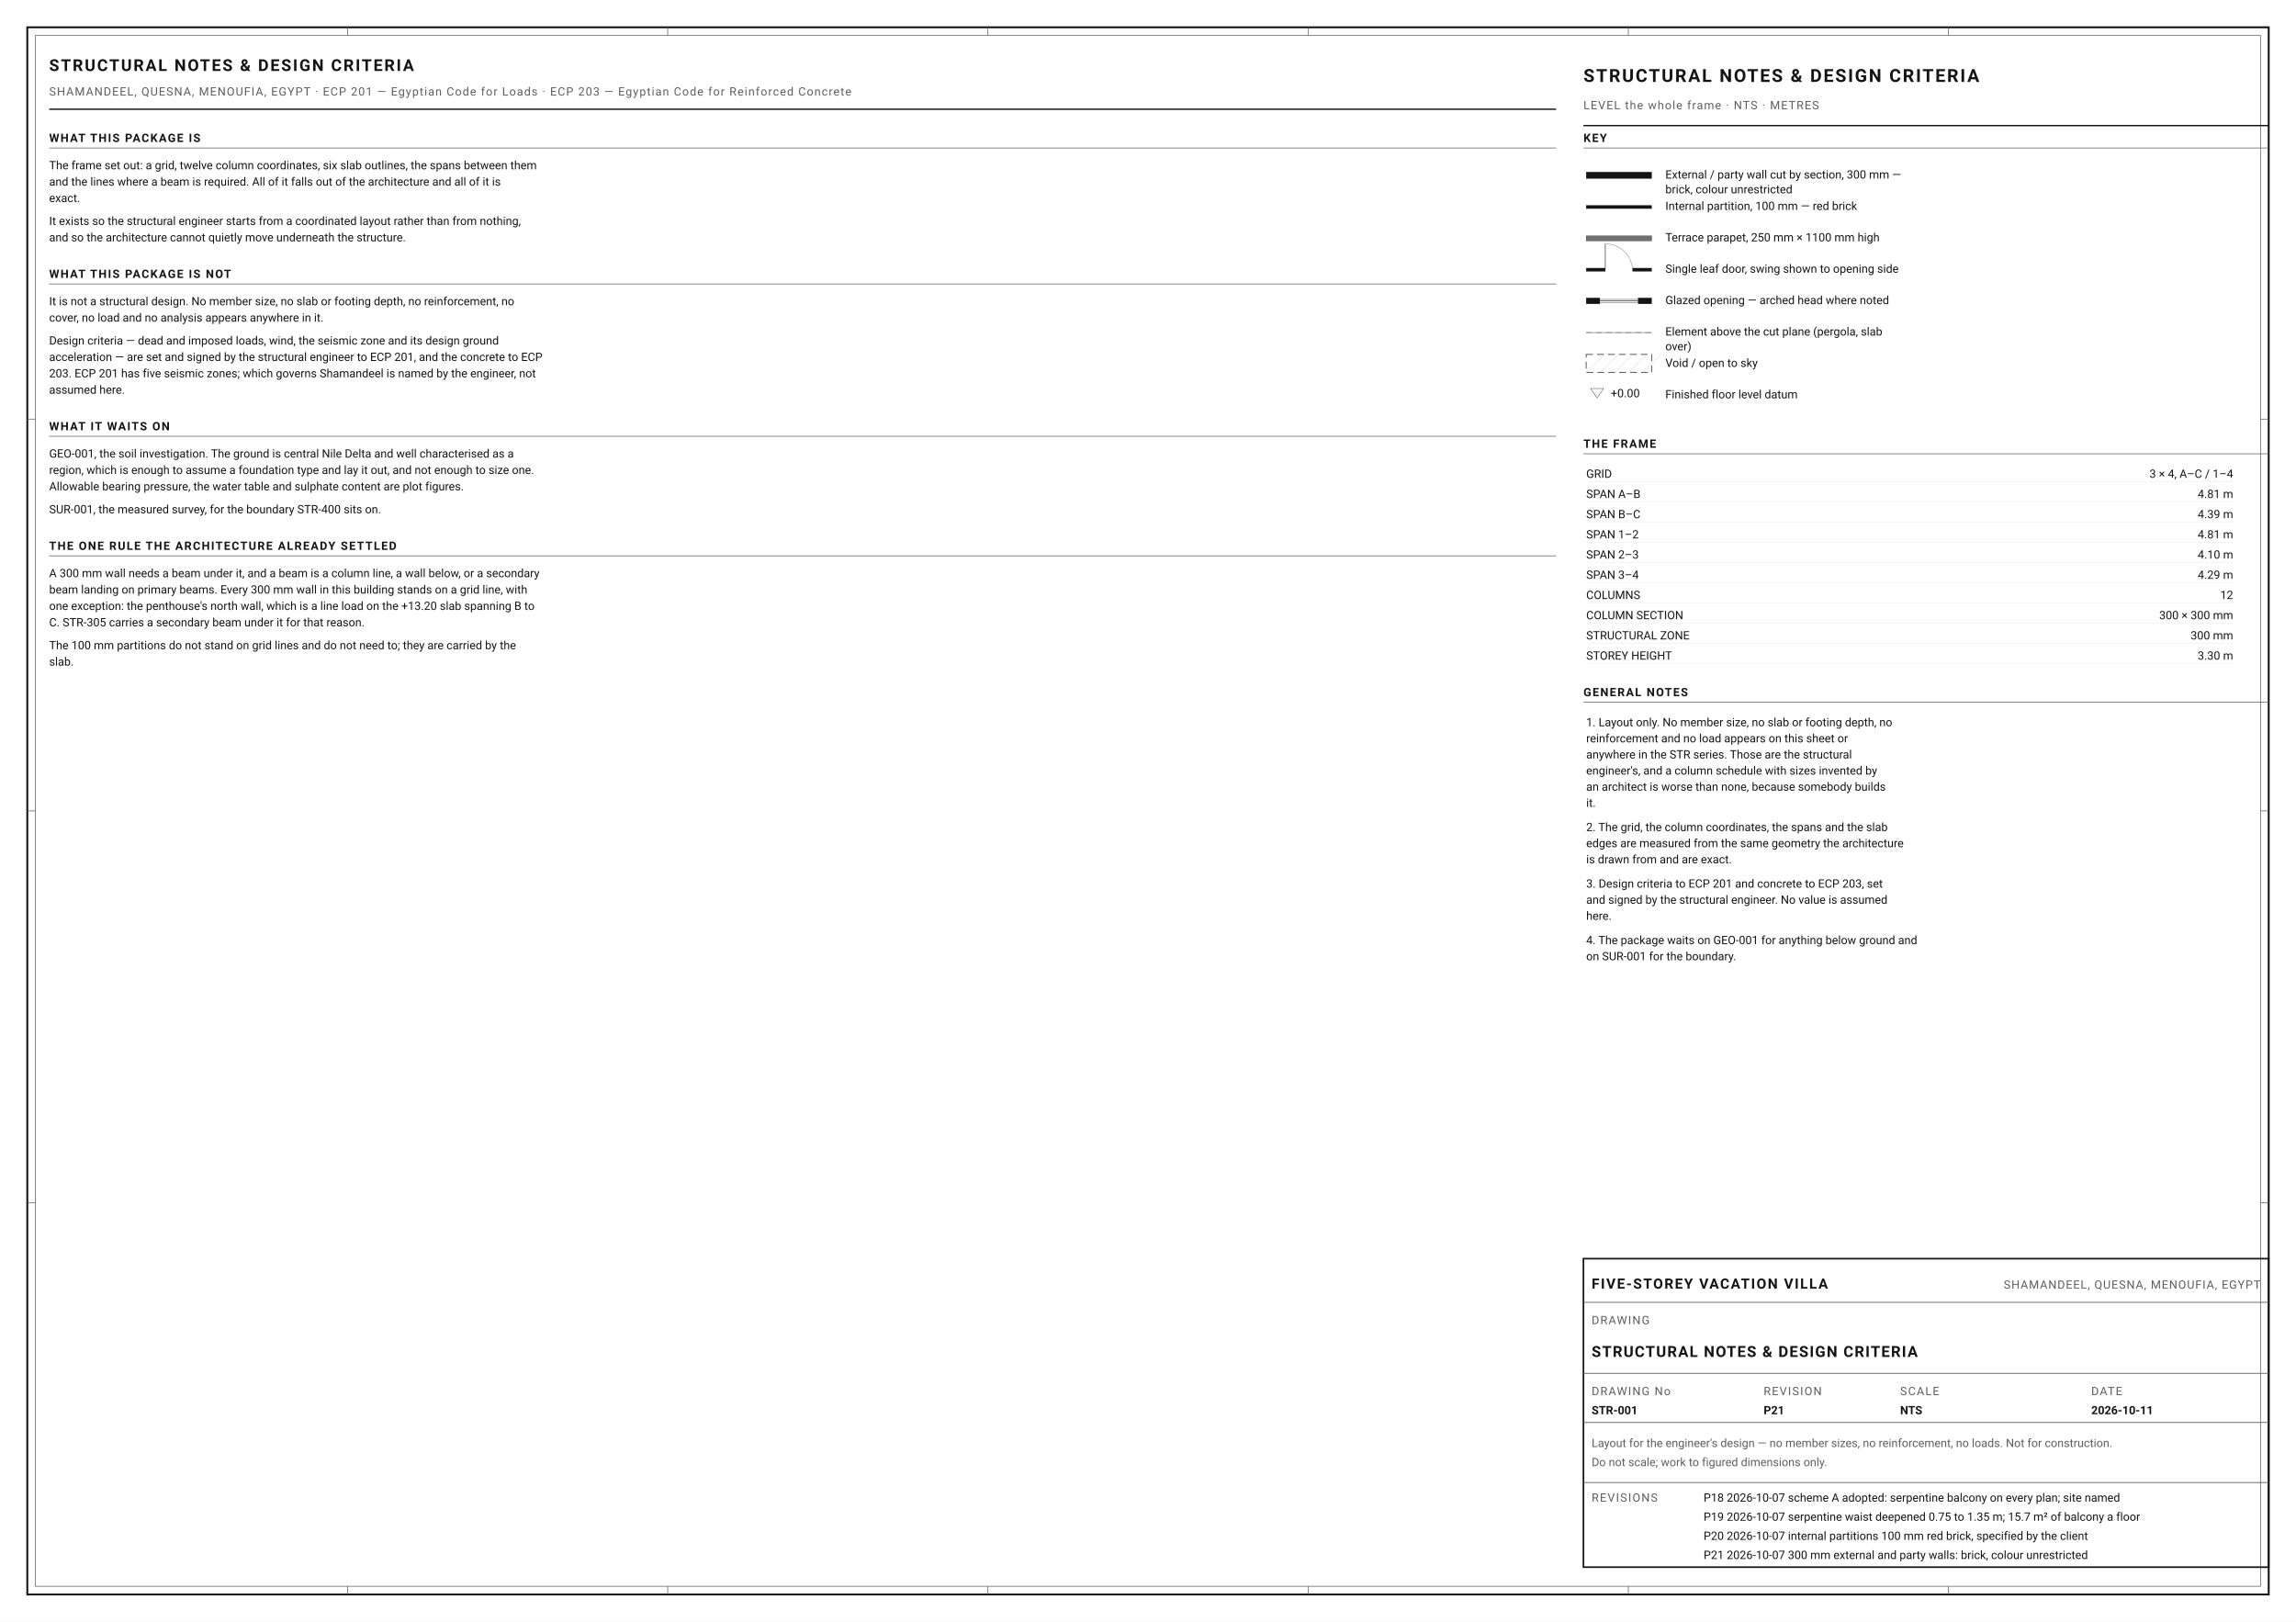
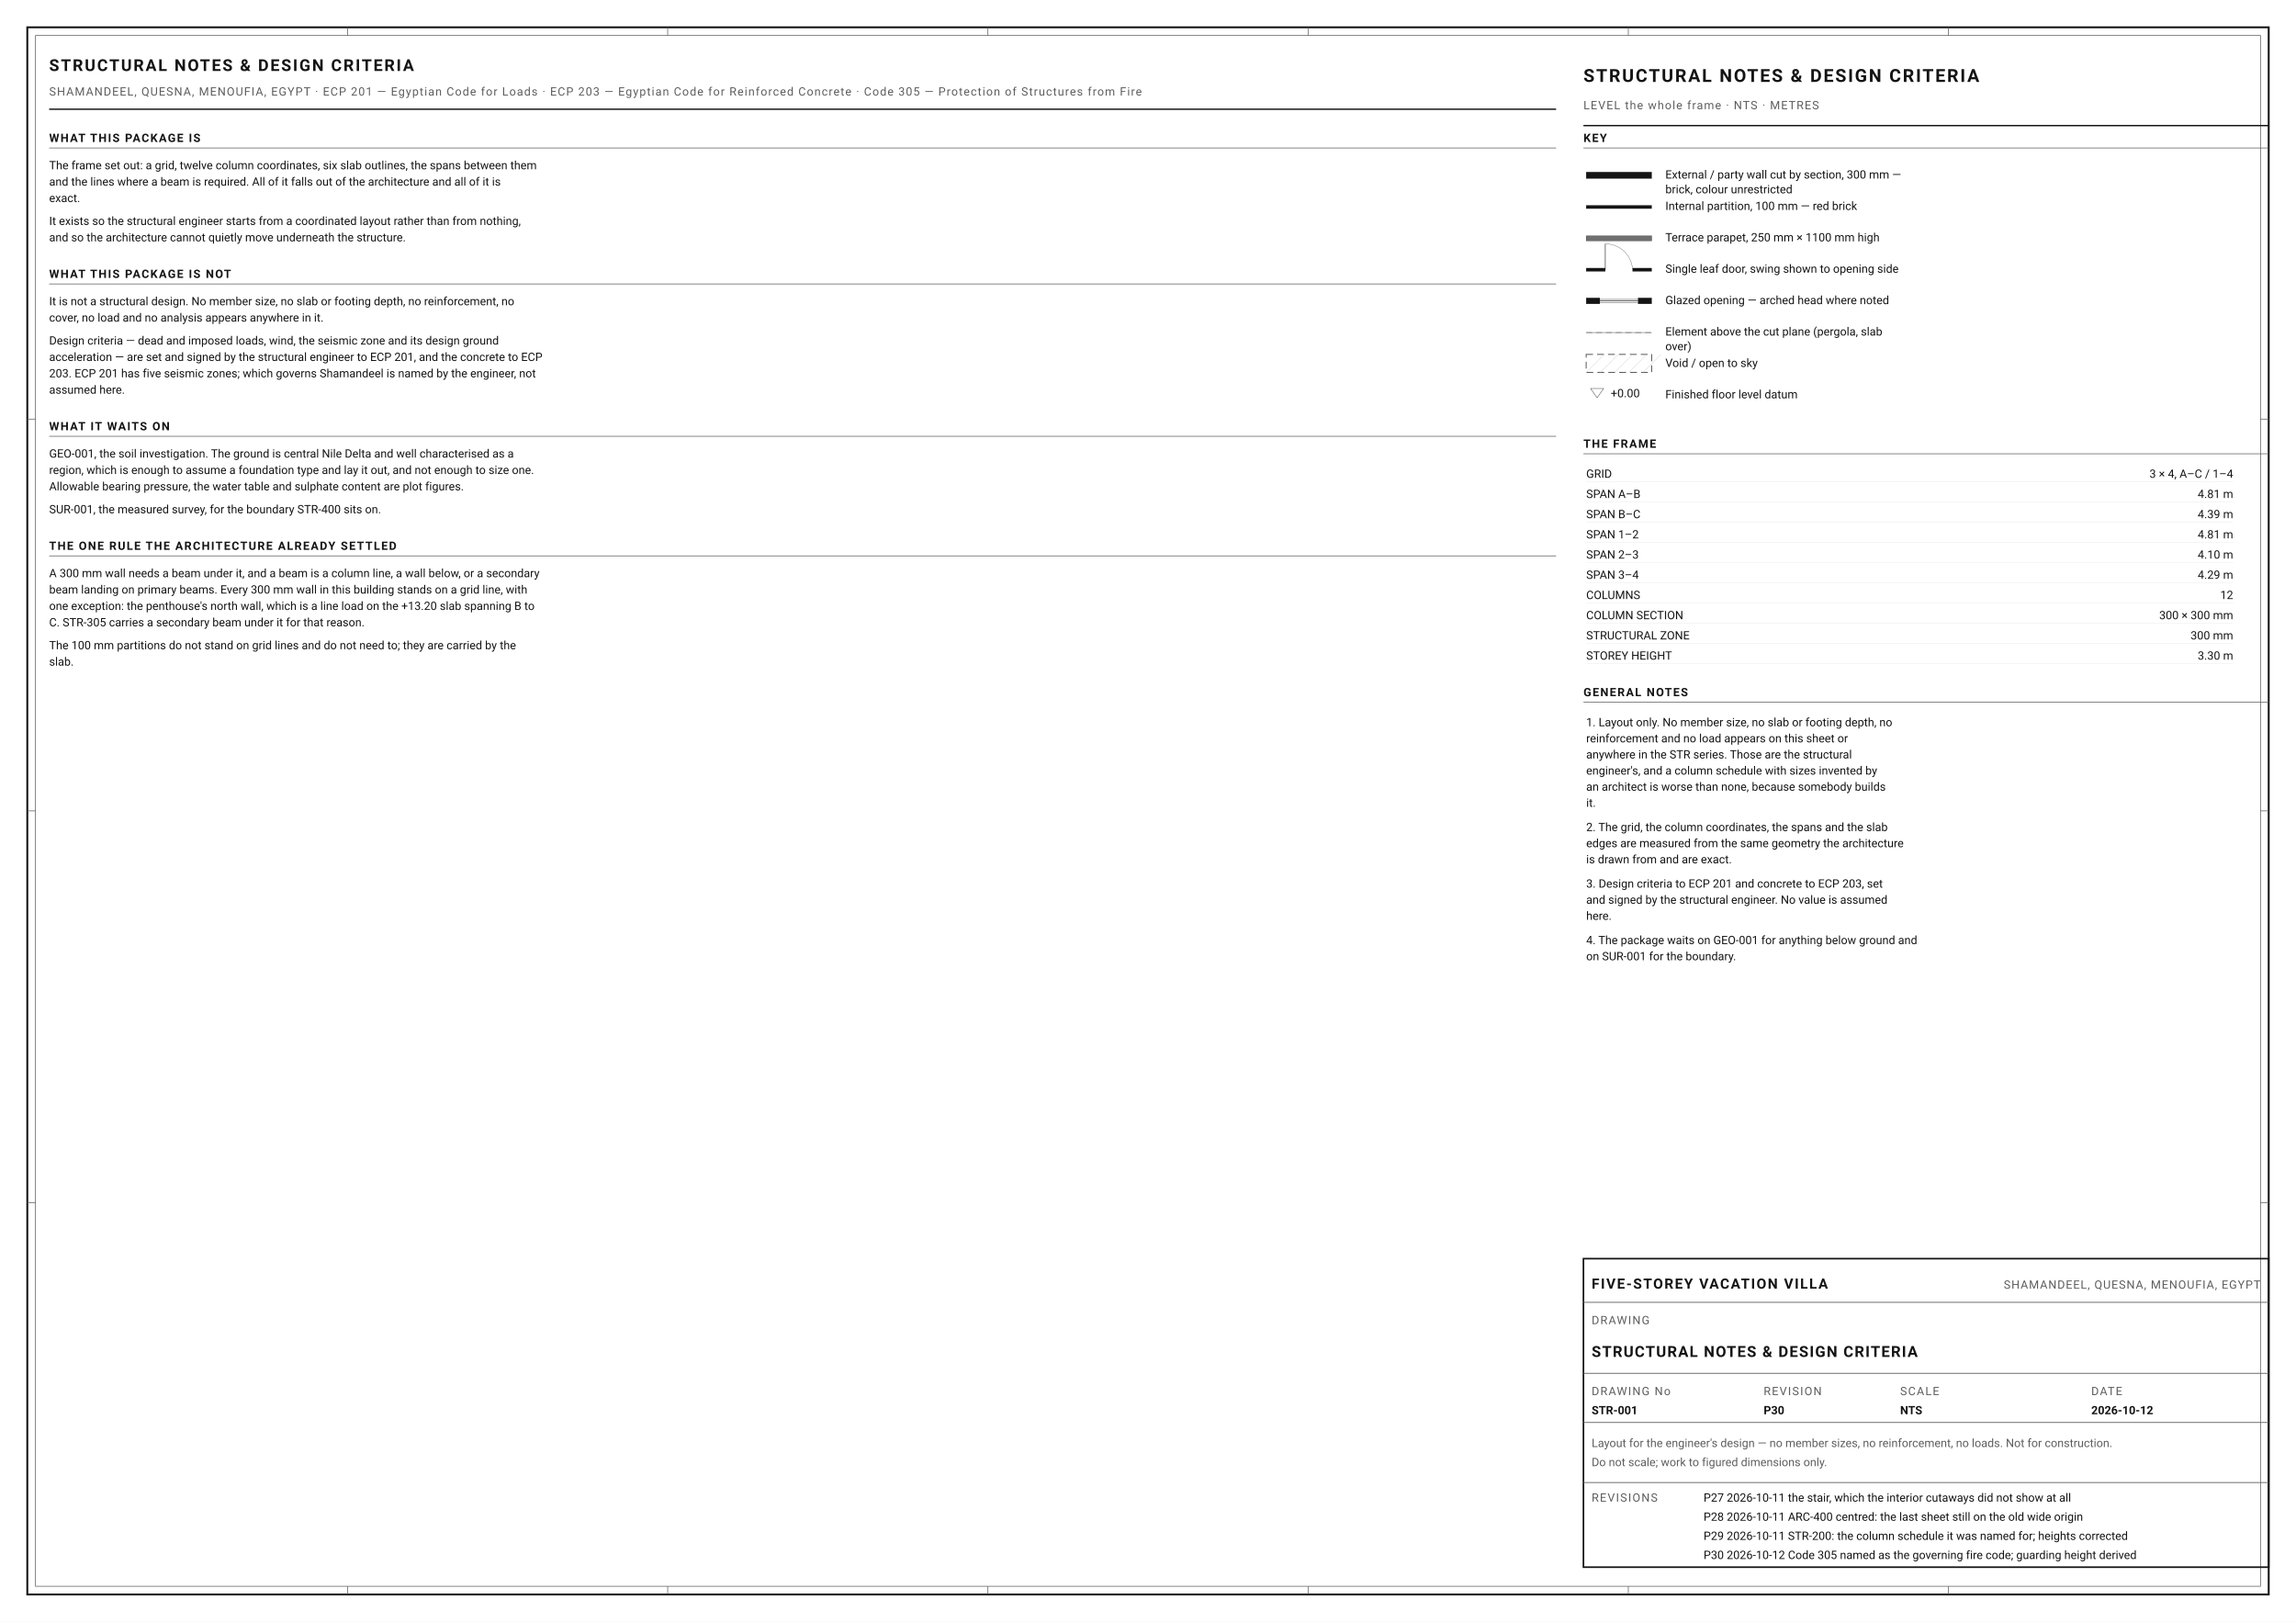
<svg xmlns="http://www.w3.org/2000/svg" width="841.0mm" height="594.0mm" viewBox="0 0 841.0 594.0">
  <rect width="841.0" height="594.0" fill="#ffffff" />
  <rect x="10.000" y="10.000" width="821.000" height="574.000" fill="none" stroke="#141414" stroke-width="0.7" />
  <rect x="13.000" y="13.000" width="815.000" height="568.000" fill="none" stroke="#5d5d5d" stroke-width="0.25" />
  <line x1="127.286" y1="10.000" x2="127.286" y2="13.000" stroke="#5d5d5d" stroke-width="0.25" stroke-linecap="butt" />
  <line x1="127.286" y1="581.000" x2="127.286" y2="584.000" stroke="#5d5d5d" stroke-width="0.25" stroke-linecap="butt" />
  <line x1="244.571" y1="10.000" x2="244.571" y2="13.000" stroke="#5d5d5d" stroke-width="0.25" stroke-linecap="butt" />
  <line x1="244.571" y1="581.000" x2="244.571" y2="584.000" stroke="#5d5d5d" stroke-width="0.25" stroke-linecap="butt" />
  <line x1="361.857" y1="10.000" x2="361.857" y2="13.000" stroke="#5d5d5d" stroke-width="0.25" stroke-linecap="butt" />
  <line x1="361.857" y1="581.000" x2="361.857" y2="584.000" stroke="#5d5d5d" stroke-width="0.25" stroke-linecap="butt" />
  <line x1="479.143" y1="10.000" x2="479.143" y2="13.000" stroke="#5d5d5d" stroke-width="0.25" stroke-linecap="butt" />
  <line x1="479.143" y1="581.000" x2="479.143" y2="584.000" stroke="#5d5d5d" stroke-width="0.25" stroke-linecap="butt" />
  <line x1="596.429" y1="10.000" x2="596.429" y2="13.000" stroke="#5d5d5d" stroke-width="0.25" stroke-linecap="butt" />
  <line x1="596.429" y1="581.000" x2="596.429" y2="584.000" stroke="#5d5d5d" stroke-width="0.25" stroke-linecap="butt" />
  <line x1="713.714" y1="10.000" x2="713.714" y2="13.000" stroke="#5d5d5d" stroke-width="0.25" stroke-linecap="butt" />
  <line x1="713.714" y1="581.000" x2="713.714" y2="584.000" stroke="#5d5d5d" stroke-width="0.25" stroke-linecap="butt" />
  <line x1="10.000" y1="153.500" x2="13.000" y2="153.500" stroke="#5d5d5d" stroke-width="0.25" stroke-linecap="butt" />
  <line x1="828.000" y1="153.500" x2="831.000" y2="153.500" stroke="#5d5d5d" stroke-width="0.25" stroke-linecap="butt" />
  <line x1="10.000" y1="297.000" x2="13.000" y2="297.000" stroke="#5d5d5d" stroke-width="0.25" stroke-linecap="butt" />
  <line x1="828.000" y1="297.000" x2="831.000" y2="297.000" stroke="#5d5d5d" stroke-width="0.25" stroke-linecap="butt" />
  <line x1="10.000" y1="440.500" x2="13.000" y2="440.500" stroke="#5d5d5d" stroke-width="0.25" stroke-linecap="butt" />
  <line x1="828.000" y1="440.500" x2="831.000" y2="440.500" stroke="#5d5d5d" stroke-width="0.25" stroke-linecap="butt" />
  <text x="18.000" y="26.000" font-family="ui-sans-serif,-apple-system,'Segoe UI',Roboto,'Helvetica Neue',Arial,sans-serif" font-size="6.0" fill="#141414" text-anchor="start" font-weight="700" letter-spacing="0.6" style="">STRUCTURAL NOTES &amp; DESIGN CRITERIA</text>
-   <text x="18.000" y="35.000" font-family="ui-sans-serif,-apple-system,'Segoe UI',Roboto,'Helvetica Neue',Arial,sans-serif" font-size="4.233" fill="#5d5d5d" text-anchor="start" font-weight="400" letter-spacing="0.35" style="">SHAMANDEEL, QUESNA, MENOUFIA, EGYPT   ·   ECP 201 — Egyptian Code for Loads   ·   ECP 203 — Egyptian Code for Reinforced Concrete</text>
+   <text x="18.000" y="35.000" font-family="ui-sans-serif,-apple-system,'Segoe UI',Roboto,'Helvetica Neue',Arial,sans-serif" font-size="4.233" fill="#5d5d5d" text-anchor="start" font-weight="400" letter-spacing="0.35" style="">SHAMANDEEL, QUESNA, MENOUFIA, EGYPT   ·   ECP 201 — Egyptian Code for Loads   ·   ECP 203 — Egyptian Code for Reinforced Concrete   ·   Code 305 — Protection of Structures from Fire</text>
  <line x1="18.000" y1="40.000" x2="570.000" y2="40.000" stroke="#141414" stroke-width="0.5" stroke-linecap="butt" />
  <text x="18.000" y="52.000" font-family="ui-sans-serif,-apple-system,'Segoe UI',Roboto,'Helvetica Neue',Arial,sans-serif" font-size="4.233" fill="#141414" text-anchor="start" font-weight="700" letter-spacing="0.45" style="">WHAT THIS PACKAGE IS</text>
  <line x1="18.000" y1="54.200" x2="570.000" y2="54.200" stroke="#5d5d5d" stroke-width="0.25" stroke-linecap="butt" />
  <text x="18.000" y="62.000" font-family="ui-sans-serif,-apple-system,'Segoe UI',Roboto,'Helvetica Neue',Arial,sans-serif" font-size="4.233" fill="#141414" text-anchor="start" font-weight="400" letter-spacing="0.0" style="">The frame set out: a grid, twelve column coordinates, six slab outlines, the spans between them</text>
  <text x="18.000" y="68.000" font-family="ui-sans-serif,-apple-system,'Segoe UI',Roboto,'Helvetica Neue',Arial,sans-serif" font-size="4.233" fill="#141414" text-anchor="start" font-weight="400" letter-spacing="0.0" style="">and the lines where a beam is required. All of it falls out of the architecture and all of it is</text>
  <text x="18.000" y="74.000" font-family="ui-sans-serif,-apple-system,'Segoe UI',Roboto,'Helvetica Neue',Arial,sans-serif" font-size="4.233" fill="#141414" text-anchor="start" font-weight="400" letter-spacing="0.0" style="">exact.</text>
  <text x="18.000" y="82.400" font-family="ui-sans-serif,-apple-system,'Segoe UI',Roboto,'Helvetica Neue',Arial,sans-serif" font-size="4.233" fill="#141414" text-anchor="start" font-weight="400" letter-spacing="0.0" style="">It exists so the structural engineer starts from a coordinated layout rather than from nothing,</text>
  <text x="18.000" y="88.400" font-family="ui-sans-serif,-apple-system,'Segoe UI',Roboto,'Helvetica Neue',Arial,sans-serif" font-size="4.233" fill="#141414" text-anchor="start" font-weight="400" letter-spacing="0.0" style="">and so the architecture cannot quietly move underneath the structure.</text>
  <text x="18.000" y="101.800" font-family="ui-sans-serif,-apple-system,'Segoe UI',Roboto,'Helvetica Neue',Arial,sans-serif" font-size="4.233" fill="#141414" text-anchor="start" font-weight="700" letter-spacing="0.45" style="">WHAT THIS PACKAGE IS NOT</text>
  <line x1="18.000" y1="104.000" x2="570.000" y2="104.000" stroke="#5d5d5d" stroke-width="0.25" stroke-linecap="butt" />
  <text x="18.000" y="111.800" font-family="ui-sans-serif,-apple-system,'Segoe UI',Roboto,'Helvetica Neue',Arial,sans-serif" font-size="4.233" fill="#141414" text-anchor="start" font-weight="400" letter-spacing="0.0" style="">It is not a structural design. No member size, no slab or footing depth, no reinforcement, no</text>
  <text x="18.000" y="117.800" font-family="ui-sans-serif,-apple-system,'Segoe UI',Roboto,'Helvetica Neue',Arial,sans-serif" font-size="4.233" fill="#141414" text-anchor="start" font-weight="400" letter-spacing="0.0" style="">cover, no load and no analysis appears anywhere in it.</text>
  <text x="18.000" y="126.200" font-family="ui-sans-serif,-apple-system,'Segoe UI',Roboto,'Helvetica Neue',Arial,sans-serif" font-size="4.233" fill="#141414" text-anchor="start" font-weight="400" letter-spacing="0.0" style="">Design criteria — dead and imposed loads, wind, the seismic zone and its design ground</text>
  <text x="18.000" y="132.200" font-family="ui-sans-serif,-apple-system,'Segoe UI',Roboto,'Helvetica Neue',Arial,sans-serif" font-size="4.233" fill="#141414" text-anchor="start" font-weight="400" letter-spacing="0.0" style="">acceleration — are set and signed by the structural engineer to ECP 201, and the concrete to ECP</text>
  <text x="18.000" y="138.200" font-family="ui-sans-serif,-apple-system,'Segoe UI',Roboto,'Helvetica Neue',Arial,sans-serif" font-size="4.233" fill="#141414" text-anchor="start" font-weight="400" letter-spacing="0.0" style="">203. ECP 201 has five seismic zones; which governs Shamandeel is named by the engineer, not</text>
  <text x="18.000" y="144.200" font-family="ui-sans-serif,-apple-system,'Segoe UI',Roboto,'Helvetica Neue',Arial,sans-serif" font-size="4.233" fill="#141414" text-anchor="start" font-weight="400" letter-spacing="0.0" style="">assumed here.</text>
  <text x="18.000" y="157.600" font-family="ui-sans-serif,-apple-system,'Segoe UI',Roboto,'Helvetica Neue',Arial,sans-serif" font-size="4.233" fill="#141414" text-anchor="start" font-weight="700" letter-spacing="0.45" style="">WHAT IT WAITS ON</text>
  <line x1="18.000" y1="159.800" x2="570.000" y2="159.800" stroke="#5d5d5d" stroke-width="0.25" stroke-linecap="butt" />
  <text x="18.000" y="167.600" font-family="ui-sans-serif,-apple-system,'Segoe UI',Roboto,'Helvetica Neue',Arial,sans-serif" font-size="4.233" fill="#141414" text-anchor="start" font-weight="400" letter-spacing="0.0" style="">GEO-001, the soil investigation. The ground is central Nile Delta and well characterised as a</text>
  <text x="18.000" y="173.600" font-family="ui-sans-serif,-apple-system,'Segoe UI',Roboto,'Helvetica Neue',Arial,sans-serif" font-size="4.233" fill="#141414" text-anchor="start" font-weight="400" letter-spacing="0.0" style="">region, which is enough to assume a foundation type and lay it out, and not enough to size one.</text>
  <text x="18.000" y="179.600" font-family="ui-sans-serif,-apple-system,'Segoe UI',Roboto,'Helvetica Neue',Arial,sans-serif" font-size="4.233" fill="#141414" text-anchor="start" font-weight="400" letter-spacing="0.0" style="">Allowable bearing pressure, the water table and sulphate content are plot figures.</text>
  <text x="18.000" y="188.000" font-family="ui-sans-serif,-apple-system,'Segoe UI',Roboto,'Helvetica Neue',Arial,sans-serif" font-size="4.233" fill="#141414" text-anchor="start" font-weight="400" letter-spacing="0.0" style="">SUR-001, the measured survey, for the boundary STR-400 sits on.</text>
  <text x="18.000" y="201.400" font-family="ui-sans-serif,-apple-system,'Segoe UI',Roboto,'Helvetica Neue',Arial,sans-serif" font-size="4.233" fill="#141414" text-anchor="start" font-weight="700" letter-spacing="0.45" style="">THE ONE RULE THE ARCHITECTURE ALREADY SETTLED</text>
  <line x1="18.000" y1="203.600" x2="570.000" y2="203.600" stroke="#5d5d5d" stroke-width="0.25" stroke-linecap="butt" />
  <text x="18.000" y="211.400" font-family="ui-sans-serif,-apple-system,'Segoe UI',Roboto,'Helvetica Neue',Arial,sans-serif" font-size="4.233" fill="#141414" text-anchor="start" font-weight="400" letter-spacing="0.0" style="">A 300 mm wall needs a beam under it, and a beam is a column line, a wall below, or a secondary</text>
  <text x="18.000" y="217.400" font-family="ui-sans-serif,-apple-system,'Segoe UI',Roboto,'Helvetica Neue',Arial,sans-serif" font-size="4.233" fill="#141414" text-anchor="start" font-weight="400" letter-spacing="0.0" style="">beam landing on primary beams. Every 300 mm wall in this building stands on a grid line, with</text>
  <text x="18.000" y="223.400" font-family="ui-sans-serif,-apple-system,'Segoe UI',Roboto,'Helvetica Neue',Arial,sans-serif" font-size="4.233" fill="#141414" text-anchor="start" font-weight="400" letter-spacing="0.0" style="">one exception: the penthouse's north wall, which is a line load on the +13.20 slab spanning B to</text>
  <text x="18.000" y="229.400" font-family="ui-sans-serif,-apple-system,'Segoe UI',Roboto,'Helvetica Neue',Arial,sans-serif" font-size="4.233" fill="#141414" text-anchor="start" font-weight="400" letter-spacing="0.0" style="">C. STR-305 carries a secondary beam under it for that reason.</text>
  <text x="18.000" y="237.800" font-family="ui-sans-serif,-apple-system,'Segoe UI',Roboto,'Helvetica Neue',Arial,sans-serif" font-size="4.233" fill="#141414" text-anchor="start" font-weight="400" letter-spacing="0.0" style="">The 100 mm partitions do not stand on grid lines and do not need to; they are carried by the</text>
  <text x="18.000" y="243.800" font-family="ui-sans-serif,-apple-system,'Segoe UI',Roboto,'Helvetica Neue',Arial,sans-serif" font-size="4.233" fill="#141414" text-anchor="start" font-weight="400" letter-spacing="0.0" style="">slab.</text>
  <text x="580.000" y="30.000" font-family="ui-sans-serif,-apple-system,'Segoe UI',Roboto,'Helvetica Neue',Arial,sans-serif" font-size="6.6" fill="#141414" text-anchor="start" font-weight="700" letter-spacing="0.6" style="">STRUCTURAL NOTES &amp; DESIGN CRITERIA</text>
  <text x="580.000" y="40.000" font-family="ui-sans-serif,-apple-system,'Segoe UI',Roboto,'Helvetica Neue',Arial,sans-serif" font-size="4.233" fill="#5d5d5d" text-anchor="start" font-weight="400" letter-spacing="0.35" style="">LEVEL the whole frame   ·   NTS   ·   METRES</text>
  <line x1="580.000" y1="46.000" x2="831.000" y2="46.000" stroke="#141414" stroke-width="0.5" stroke-linecap="butt" />
  <text x="580.000" y="52.000" font-family="ui-sans-serif,-apple-system,'Segoe UI',Roboto,'Helvetica Neue',Arial,sans-serif" font-size="4.233" fill="#141414" text-anchor="start" font-weight="700" letter-spacing="0.45" style="">KEY</text>
  <line x1="580.000" y1="54.200" x2="831.000" y2="54.200" stroke="#5d5d5d" stroke-width="0.25" stroke-linecap="butt" />
  <rect x="581.000" y="63.000" width="24.000" height="2.400" fill="#141414" stroke="#141414" stroke-width="0.05" />
  <text x="610.000" y="65.400" font-family="ui-sans-serif,-apple-system,'Segoe UI',Roboto,'Helvetica Neue',Arial,sans-serif" font-size="4.233" fill="#141414" text-anchor="start" font-weight="400" letter-spacing="0.0" style="">External / party wall cut by section, 300 mm —</text>
  <text x="610.000" y="70.800" font-family="ui-sans-serif,-apple-system,'Segoe UI',Roboto,'Helvetica Neue',Arial,sans-serif" font-size="4.233" fill="#141414" text-anchor="start" font-weight="400" letter-spacing="0.0" style="">brick, colour unrestricted</text>
  <rect x="581.000" y="75.200" width="24.000" height="1.200" fill="#141414" stroke="#141414" stroke-width="0.05" />
  <text x="610.000" y="76.900" font-family="ui-sans-serif,-apple-system,'Segoe UI',Roboto,'Helvetica Neue',Arial,sans-serif" font-size="4.233" fill="#141414" text-anchor="start" font-weight="400" letter-spacing="0.0" style="">Internal partition, 100 mm — red brick</text>
  <rect x="581.000" y="86.400" width="24.000" height="1.800" fill="#6f6f6f" stroke="#141414" stroke-width="0.1" />
  <text x="610.000" y="88.400" font-family="ui-sans-serif,-apple-system,'Segoe UI',Roboto,'Helvetica Neue',Arial,sans-serif" font-size="4.233" fill="#141414" text-anchor="start" font-weight="400" letter-spacing="0.0" style="">Terrace parapet, 250 mm × 1100 mm high</text>
  <rect x="581.000" y="98.200" width="7.000" height="1.200" fill="#141414" stroke="#141414" stroke-width="0.05" />
  <rect x="598.000" y="98.200" width="7.000" height="1.200" fill="#141414" stroke="#141414" stroke-width="0.05" />
  <line x1="588.000" y1="98.800" x2="588.000" y2="89.300" stroke="#141414" stroke-width="0.2" stroke-linecap="butt" />
  <path d="M 588.0 89.3 A 10 10 0 0 1 598.0 98.8" fill="none" stroke="#5d5d5d" stroke-width="0.13" />
  <text x="610.000" y="99.900" font-family="ui-sans-serif,-apple-system,'Segoe UI',Roboto,'Helvetica Neue',Arial,sans-serif" font-size="4.233" fill="#141414" text-anchor="start" font-weight="400" letter-spacing="0.0" style="">Single leaf door, swing shown to opening side</text>
  <rect x="581.000" y="109.100" width="5.000" height="2.200" fill="#141414" stroke="#141414" stroke-width="0.05" />
  <rect x="600.000" y="109.100" width="5.000" height="2.200" fill="#141414" stroke="#141414" stroke-width="0.05" />
  <line x1="586.000" y1="109.650" x2="600.000" y2="109.650" stroke="#5d5d5d" stroke-width="0.2" stroke-linecap="butt" />
  <line x1="586.000" y1="110.200" x2="600.000" y2="110.200" stroke="#141414" stroke-width="0.2" stroke-linecap="butt" />
  <line x1="586.000" y1="110.750" x2="600.000" y2="110.750" stroke="#5d5d5d" stroke-width="0.2" stroke-linecap="butt" />
  <text x="610.000" y="111.400" font-family="ui-sans-serif,-apple-system,'Segoe UI',Roboto,'Helvetica Neue',Arial,sans-serif" font-size="4.233" fill="#141414" text-anchor="start" font-weight="400" letter-spacing="0.0" style="">Glazed opening — arched head where noted</text>
  <line x1="581.000" y1="121.800" x2="605.000" y2="121.800" stroke="#5d5d5d" stroke-width="0.18" stroke-linecap="butt" />
  <line x1="581.0" y1="121.8" x2="605.0" y2="121.8" stroke="#5d5d5d" stroke-width="0.18" stroke-dasharray="2.2 1.4" />
  <text x="610.000" y="122.900" font-family="ui-sans-serif,-apple-system,'Segoe UI',Roboto,'Helvetica Neue',Arial,sans-serif" font-size="4.233" fill="#141414" text-anchor="start" font-weight="400" letter-spacing="0.0" style="">Element above the cut plane (pergola, slab</text>
  <text x="610.000" y="128.300" font-family="ui-sans-serif,-apple-system,'Segoe UI',Roboto,'Helvetica Neue',Arial,sans-serif" font-size="4.233" fill="#141414" text-anchor="start" font-weight="400" letter-spacing="0.0" style="">over)</text>
  <rect x="581.000" y="129.800" width="24.000" height="6.600" fill="none" stroke="#5d5d5d" stroke-width="0.35" stroke-dasharray="2.5 1.5" />
  <line x1="581.000" y1="136.400" x2="587.600" y2="129.800" stroke="#c9c9c9" stroke-width="0.13" stroke-linecap="butt" />
  <line x1="586.200" y1="136.400" x2="592.800" y2="129.800" stroke="#c9c9c9" stroke-width="0.13" stroke-linecap="butt" />
  <line x1="591.400" y1="136.400" x2="598.000" y2="129.800" stroke="#c9c9c9" stroke-width="0.13" stroke-linecap="butt" />
  <line x1="596.600" y1="136.400" x2="603.200" y2="129.800" stroke="#c9c9c9" stroke-width="0.13" stroke-linecap="butt" />
  <line x1="601.800" y1="136.400" x2="608.400" y2="129.800" stroke="#c9c9c9" stroke-width="0.13" stroke-linecap="butt" />
  <text x="610.000" y="134.400" font-family="ui-sans-serif,-apple-system,'Segoe UI',Roboto,'Helvetica Neue',Arial,sans-serif" font-size="4.233" fill="#141414" text-anchor="start" font-weight="400" letter-spacing="0.0" style="">Void / open to sky</text>
  <polygon points="585.0,145.7 582.6,142.3 587.4,142.3" fill="none" stroke="#141414" stroke-width="0.13" />
  <text x="590.000" y="145.500" font-family="ui-sans-serif,-apple-system,'Segoe UI',Roboto,'Helvetica Neue',Arial,sans-serif" font-size="4.233" fill="#141414" text-anchor="start" font-weight="400" letter-spacing="0.0" style="">+0.00</text>
  <text x="610.000" y="145.900" font-family="ui-sans-serif,-apple-system,'Segoe UI',Roboto,'Helvetica Neue',Arial,sans-serif" font-size="4.233" fill="#141414" text-anchor="start" font-weight="400" letter-spacing="0.0" style="">Finished floor level datum</text>
  <text x="580.000" y="164.000" font-family="ui-sans-serif,-apple-system,'Segoe UI',Roboto,'Helvetica Neue',Arial,sans-serif" font-size="4.233" fill="#141414" text-anchor="start" font-weight="700" letter-spacing="0.45" style="">THE FRAME</text>
  <line x1="580.000" y1="166.200" x2="831.000" y2="166.200" stroke="#5d5d5d" stroke-width="0.25" stroke-linecap="butt" />
  <text x="581.000" y="175.000" font-family="ui-sans-serif,-apple-system,'Segoe UI',Roboto,'Helvetica Neue',Arial,sans-serif" font-size="4.233" fill="#141414" text-anchor="start" font-weight="400" letter-spacing="0.0" style="">GRID</text>
  <text x="818.000" y="175.000" font-family="ui-sans-serif,-apple-system,'Segoe UI',Roboto,'Helvetica Neue',Arial,sans-serif" font-size="4.233" fill="#141414" text-anchor="end" font-weight="400" letter-spacing="0.0" style="">3 × 4, A–C / 1–4</text>
  <line x1="581.000" y1="176.400" x2="818.000" y2="176.400" stroke="#e2e2e2" stroke-width="0.12" stroke-linecap="butt" />
  <text x="581.000" y="182.400" font-family="ui-sans-serif,-apple-system,'Segoe UI',Roboto,'Helvetica Neue',Arial,sans-serif" font-size="4.233" fill="#141414" text-anchor="start" font-weight="400" letter-spacing="0.0" style="">SPAN A–B</text>
  <text x="818.000" y="182.400" font-family="ui-sans-serif,-apple-system,'Segoe UI',Roboto,'Helvetica Neue',Arial,sans-serif" font-size="4.233" fill="#141414" text-anchor="end" font-weight="400" letter-spacing="0.0" style="">4.81 m</text>
  <line x1="581.000" y1="183.800" x2="818.000" y2="183.800" stroke="#e2e2e2" stroke-width="0.12" stroke-linecap="butt" />
  <text x="581.000" y="189.800" font-family="ui-sans-serif,-apple-system,'Segoe UI',Roboto,'Helvetica Neue',Arial,sans-serif" font-size="4.233" fill="#141414" text-anchor="start" font-weight="400" letter-spacing="0.0" style="">SPAN B–C</text>
  <text x="818.000" y="189.800" font-family="ui-sans-serif,-apple-system,'Segoe UI',Roboto,'Helvetica Neue',Arial,sans-serif" font-size="4.233" fill="#141414" text-anchor="end" font-weight="400" letter-spacing="0.0" style="">4.39 m</text>
  <line x1="581.000" y1="191.200" x2="818.000" y2="191.200" stroke="#e2e2e2" stroke-width="0.12" stroke-linecap="butt" />
  <text x="581.000" y="197.200" font-family="ui-sans-serif,-apple-system,'Segoe UI',Roboto,'Helvetica Neue',Arial,sans-serif" font-size="4.233" fill="#141414" text-anchor="start" font-weight="400" letter-spacing="0.0" style="">SPAN 1–2</text>
  <text x="818.000" y="197.200" font-family="ui-sans-serif,-apple-system,'Segoe UI',Roboto,'Helvetica Neue',Arial,sans-serif" font-size="4.233" fill="#141414" text-anchor="end" font-weight="400" letter-spacing="0.0" style="">4.81 m</text>
  <line x1="581.000" y1="198.600" x2="818.000" y2="198.600" stroke="#e2e2e2" stroke-width="0.12" stroke-linecap="butt" />
  <text x="581.000" y="204.600" font-family="ui-sans-serif,-apple-system,'Segoe UI',Roboto,'Helvetica Neue',Arial,sans-serif" font-size="4.233" fill="#141414" text-anchor="start" font-weight="400" letter-spacing="0.0" style="">SPAN 2–3</text>
  <text x="818.000" y="204.600" font-family="ui-sans-serif,-apple-system,'Segoe UI',Roboto,'Helvetica Neue',Arial,sans-serif" font-size="4.233" fill="#141414" text-anchor="end" font-weight="400" letter-spacing="0.0" style="">4.10 m</text>
  <line x1="581.000" y1="206.000" x2="818.000" y2="206.000" stroke="#e2e2e2" stroke-width="0.12" stroke-linecap="butt" />
  <text x="581.000" y="212.000" font-family="ui-sans-serif,-apple-system,'Segoe UI',Roboto,'Helvetica Neue',Arial,sans-serif" font-size="4.233" fill="#141414" text-anchor="start" font-weight="400" letter-spacing="0.0" style="">SPAN 3–4</text>
  <text x="818.000" y="212.000" font-family="ui-sans-serif,-apple-system,'Segoe UI',Roboto,'Helvetica Neue',Arial,sans-serif" font-size="4.233" fill="#141414" text-anchor="end" font-weight="400" letter-spacing="0.0" style="">4.29 m</text>
  <line x1="581.000" y1="213.400" x2="818.000" y2="213.400" stroke="#e2e2e2" stroke-width="0.12" stroke-linecap="butt" />
  <text x="581.000" y="219.400" font-family="ui-sans-serif,-apple-system,'Segoe UI',Roboto,'Helvetica Neue',Arial,sans-serif" font-size="4.233" fill="#141414" text-anchor="start" font-weight="400" letter-spacing="0.0" style="">COLUMNS</text>
  <text x="818.000" y="219.400" font-family="ui-sans-serif,-apple-system,'Segoe UI',Roboto,'Helvetica Neue',Arial,sans-serif" font-size="4.233" fill="#141414" text-anchor="end" font-weight="400" letter-spacing="0.0" style="">12</text>
  <line x1="581.000" y1="220.800" x2="818.000" y2="220.800" stroke="#e2e2e2" stroke-width="0.12" stroke-linecap="butt" />
  <text x="581.000" y="226.800" font-family="ui-sans-serif,-apple-system,'Segoe UI',Roboto,'Helvetica Neue',Arial,sans-serif" font-size="4.233" fill="#141414" text-anchor="start" font-weight="400" letter-spacing="0.0" style="">COLUMN SECTION</text>
  <text x="818.000" y="226.800" font-family="ui-sans-serif,-apple-system,'Segoe UI',Roboto,'Helvetica Neue',Arial,sans-serif" font-size="4.233" fill="#141414" text-anchor="end" font-weight="400" letter-spacing="0.0" style="">300 × 300 mm</text>
  <line x1="581.000" y1="228.200" x2="818.000" y2="228.200" stroke="#e2e2e2" stroke-width="0.12" stroke-linecap="butt" />
  <text x="581.000" y="234.200" font-family="ui-sans-serif,-apple-system,'Segoe UI',Roboto,'Helvetica Neue',Arial,sans-serif" font-size="4.233" fill="#141414" text-anchor="start" font-weight="400" letter-spacing="0.0" style="">STRUCTURAL ZONE</text>
  <text x="818.000" y="234.200" font-family="ui-sans-serif,-apple-system,'Segoe UI',Roboto,'Helvetica Neue',Arial,sans-serif" font-size="4.233" fill="#141414" text-anchor="end" font-weight="400" letter-spacing="0.0" style="">300 mm</text>
  <line x1="581.000" y1="235.600" x2="818.000" y2="235.600" stroke="#e2e2e2" stroke-width="0.12" stroke-linecap="butt" />
  <text x="581.000" y="241.600" font-family="ui-sans-serif,-apple-system,'Segoe UI',Roboto,'Helvetica Neue',Arial,sans-serif" font-size="4.233" fill="#141414" text-anchor="start" font-weight="400" letter-spacing="0.0" style="">STOREY HEIGHT</text>
  <text x="818.000" y="241.600" font-family="ui-sans-serif,-apple-system,'Segoe UI',Roboto,'Helvetica Neue',Arial,sans-serif" font-size="4.233" fill="#141414" text-anchor="end" font-weight="400" letter-spacing="0.0" style="">3.30 m</text>
  <line x1="581.000" y1="243.000" x2="818.000" y2="243.000" stroke="#e2e2e2" stroke-width="0.12" stroke-linecap="butt" />
  <text x="580.000" y="255.000" font-family="ui-sans-serif,-apple-system,'Segoe UI',Roboto,'Helvetica Neue',Arial,sans-serif" font-size="4.233" fill="#141414" text-anchor="start" font-weight="700" letter-spacing="0.45" style="">GENERAL NOTES</text>
  <line x1="580.000" y1="257.200" x2="831.000" y2="257.200" stroke="#5d5d5d" stroke-width="0.25" stroke-linecap="butt" />
  <text x="581.000" y="266.000" font-family="ui-sans-serif,-apple-system,'Segoe UI',Roboto,'Helvetica Neue',Arial,sans-serif" font-size="4.233" fill="#141414" text-anchor="start" font-weight="400" letter-spacing="0.0" style="">1.  Layout only. No member size, no slab or footing depth, no</text>
  <text x="581.000" y="271.900" font-family="ui-sans-serif,-apple-system,'Segoe UI',Roboto,'Helvetica Neue',Arial,sans-serif" font-size="4.233" fill="#141414" text-anchor="start" font-weight="400" letter-spacing="0.0" style="">     reinforcement and no load appears on this sheet or</text>
  <text x="581.000" y="277.800" font-family="ui-sans-serif,-apple-system,'Segoe UI',Roboto,'Helvetica Neue',Arial,sans-serif" font-size="4.233" fill="#141414" text-anchor="start" font-weight="400" letter-spacing="0.0" style="">     anywhere in the STR series. Those are the structural</text>
  <text x="581.000" y="283.700" font-family="ui-sans-serif,-apple-system,'Segoe UI',Roboto,'Helvetica Neue',Arial,sans-serif" font-size="4.233" fill="#141414" text-anchor="start" font-weight="400" letter-spacing="0.0" style="">     engineer's, and a column schedule with sizes invented by</text>
  <text x="581.000" y="289.600" font-family="ui-sans-serif,-apple-system,'Segoe UI',Roboto,'Helvetica Neue',Arial,sans-serif" font-size="4.233" fill="#141414" text-anchor="start" font-weight="400" letter-spacing="0.0" style="">     an architect is worse than none, because somebody builds</text>
  <text x="581.000" y="295.500" font-family="ui-sans-serif,-apple-system,'Segoe UI',Roboto,'Helvetica Neue',Arial,sans-serif" font-size="4.233" fill="#141414" text-anchor="start" font-weight="400" letter-spacing="0.0" style="">     it.</text>
  <text x="581.000" y="304.400" font-family="ui-sans-serif,-apple-system,'Segoe UI',Roboto,'Helvetica Neue',Arial,sans-serif" font-size="4.233" fill="#141414" text-anchor="start" font-weight="400" letter-spacing="0.0" style="">2.  The grid, the column coordinates, the spans and the slab</text>
  <text x="581.000" y="310.300" font-family="ui-sans-serif,-apple-system,'Segoe UI',Roboto,'Helvetica Neue',Arial,sans-serif" font-size="4.233" fill="#141414" text-anchor="start" font-weight="400" letter-spacing="0.0" style="">     edges are measured from the same geometry the architecture</text>
  <text x="581.000" y="316.200" font-family="ui-sans-serif,-apple-system,'Segoe UI',Roboto,'Helvetica Neue',Arial,sans-serif" font-size="4.233" fill="#141414" text-anchor="start" font-weight="400" letter-spacing="0.0" style="">     is drawn from and are exact.</text>
  <text x="581.000" y="325.100" font-family="ui-sans-serif,-apple-system,'Segoe UI',Roboto,'Helvetica Neue',Arial,sans-serif" font-size="4.233" fill="#141414" text-anchor="start" font-weight="400" letter-spacing="0.0" style="">3.  Design criteria to ECP 201 and concrete to ECP 203, set</text>
  <text x="581.000" y="331.000" font-family="ui-sans-serif,-apple-system,'Segoe UI',Roboto,'Helvetica Neue',Arial,sans-serif" font-size="4.233" fill="#141414" text-anchor="start" font-weight="400" letter-spacing="0.0" style="">     and signed by the structural engineer. No value is assumed</text>
  <text x="581.000" y="336.900" font-family="ui-sans-serif,-apple-system,'Segoe UI',Roboto,'Helvetica Neue',Arial,sans-serif" font-size="4.233" fill="#141414" text-anchor="start" font-weight="400" letter-spacing="0.0" style="">     here.</text>
  <text x="581.000" y="345.800" font-family="ui-sans-serif,-apple-system,'Segoe UI',Roboto,'Helvetica Neue',Arial,sans-serif" font-size="4.233" fill="#141414" text-anchor="start" font-weight="400" letter-spacing="0.0" style="">4.  The package waits on GEO-001 for anything below ground and</text>
  <text x="581.000" y="351.700" font-family="ui-sans-serif,-apple-system,'Segoe UI',Roboto,'Helvetica Neue',Arial,sans-serif" font-size="4.233" fill="#141414" text-anchor="start" font-weight="400" letter-spacing="0.0" style="">     on SUR-001 for the boundary.</text>
  <rect x="580.000" y="461.000" width="251.000" height="113.000" fill="none" stroke="#141414" stroke-width="0.6" />
  <line x1="580.000" y1="477.000" x2="831.000" y2="477.000" stroke="#5d5d5d" stroke-width="0.3" stroke-linecap="butt" />
  <line x1="580.000" y1="503.000" x2="831.000" y2="503.000" stroke="#5d5d5d" stroke-width="0.3" stroke-linecap="butt" />
  <line x1="580.000" y1="521.000" x2="831.000" y2="521.000" stroke="#5d5d5d" stroke-width="0.3" stroke-linecap="butt" />
  <text x="583.000" y="472.000" font-family="ui-sans-serif,-apple-system,'Segoe UI',Roboto,'Helvetica Neue',Arial,sans-serif" font-size="5.2" fill="#141414" text-anchor="start" font-weight="700" letter-spacing="0.5" style="">FIVE-STOREY VACATION VILLA</text>
  <text x="828.000" y="472.000" font-family="ui-sans-serif,-apple-system,'Segoe UI',Roboto,'Helvetica Neue',Arial,sans-serif" font-size="4.233" fill="#5d5d5d" text-anchor="end" font-weight="400" letter-spacing="0.3" style="">SHAMANDEEL, QUESNA, MENOUFIA, EGYPT</text>
  <text x="583.000" y="485.000" font-family="ui-sans-serif,-apple-system,'Segoe UI',Roboto,'Helvetica Neue',Arial,sans-serif" font-size="4.233" fill="#5d5d5d" text-anchor="start" font-weight="400" letter-spacing="0.4" style="">DRAWING</text>
  <text x="583.000" y="497.000" font-family="ui-sans-serif,-apple-system,'Segoe UI',Roboto,'Helvetica Neue',Arial,sans-serif" font-size="5.6" fill="#141414" text-anchor="start" font-weight="700" letter-spacing="0.4" style="">STRUCTURAL NOTES &amp; DESIGN CRITERIA</text>
  <text x="583.000" y="511.000" font-family="ui-sans-serif,-apple-system,'Segoe UI',Roboto,'Helvetica Neue',Arial,sans-serif" font-size="4.233" fill="#5d5d5d" text-anchor="start" font-weight="400" letter-spacing="0.4" style="">DRAWING No</text>
  <text x="583.000" y="518.000" font-family="ui-sans-serif,-apple-system,'Segoe UI',Roboto,'Helvetica Neue',Arial,sans-serif" font-size="4.233" fill="#141414" text-anchor="start" font-weight="700" letter-spacing="0.0" style="">STR-001</text>
  <text x="646.000" y="511.000" font-family="ui-sans-serif,-apple-system,'Segoe UI',Roboto,'Helvetica Neue',Arial,sans-serif" font-size="4.233" fill="#5d5d5d" text-anchor="start" font-weight="400" letter-spacing="0.4" style="">REVISION</text>
-   <text x="646.000" y="518.000" font-family="ui-sans-serif,-apple-system,'Segoe UI',Roboto,'Helvetica Neue',Arial,sans-serif" font-size="4.233" fill="#141414" text-anchor="start" font-weight="700" letter-spacing="0.0" style="">P21</text>
+   <text x="646.000" y="518.000" font-family="ui-sans-serif,-apple-system,'Segoe UI',Roboto,'Helvetica Neue',Arial,sans-serif" font-size="4.233" fill="#141414" text-anchor="start" font-weight="700" letter-spacing="0.0" style="">P30</text>
  <text x="696.000" y="511.000" font-family="ui-sans-serif,-apple-system,'Segoe UI',Roboto,'Helvetica Neue',Arial,sans-serif" font-size="4.233" fill="#5d5d5d" text-anchor="start" font-weight="400" letter-spacing="0.4" style="">SCALE</text>
  <text x="696.000" y="518.000" font-family="ui-sans-serif,-apple-system,'Segoe UI',Roboto,'Helvetica Neue',Arial,sans-serif" font-size="4.233" fill="#141414" text-anchor="start" font-weight="700" letter-spacing="0.0" style="">NTS</text>
  <text x="766.000" y="511.000" font-family="ui-sans-serif,-apple-system,'Segoe UI',Roboto,'Helvetica Neue',Arial,sans-serif" font-size="4.233" fill="#5d5d5d" text-anchor="start" font-weight="400" letter-spacing="0.4" style="">DATE</text>
-   <text x="766.000" y="518.000" font-family="ui-sans-serif,-apple-system,'Segoe UI',Roboto,'Helvetica Neue',Arial,sans-serif" font-size="4.233" fill="#141414" text-anchor="start" font-weight="700" letter-spacing="0.0" style="">2026-10-11</text>
+   <text x="766.000" y="518.000" font-family="ui-sans-serif,-apple-system,'Segoe UI',Roboto,'Helvetica Neue',Arial,sans-serif" font-size="4.233" fill="#141414" text-anchor="start" font-weight="700" letter-spacing="0.0" style="">2026-10-12</text>
  <text x="583.000" y="530.000" font-family="ui-sans-serif,-apple-system,'Segoe UI',Roboto,'Helvetica Neue',Arial,sans-serif" font-size="4.233" fill="#5d5d5d" text-anchor="start" font-weight="400" letter-spacing="0.0" style="">Layout for the engineer's design — no member sizes, no reinforcement, no loads. Not for construction.</text>
  <text x="583.000" y="537.000" font-family="ui-sans-serif,-apple-system,'Segoe UI',Roboto,'Helvetica Neue',Arial,sans-serif" font-size="4.233" fill="#5d5d5d" text-anchor="start" font-weight="400" letter-spacing="0.0" style="">Do not scale; work to figured dimensions only.</text>
  <line x1="580.000" y1="543.000" x2="831.000" y2="543.000" stroke="#5d5d5d" stroke-width="0.3" stroke-linecap="butt" />
  <text x="583.000" y="550.000" font-family="ui-sans-serif,-apple-system,'Segoe UI',Roboto,'Helvetica Neue',Arial,sans-serif" font-size="4.233" fill="#5d5d5d" text-anchor="start" font-weight="400" letter-spacing="0.4" style="">REVISIONS</text>
-   <text x="624.000" y="550.000" font-family="ui-sans-serif,-apple-system,'Segoe UI',Roboto,'Helvetica Neue',Arial,sans-serif" font-size="4.233" fill="#141414" text-anchor="start" font-weight="400" letter-spacing="0.0" style="">P18   2026-10-07   scheme A adopted: serpentine balcony on every plan; site named</text>
-   <text x="624.000" y="557.000" font-family="ui-sans-serif,-apple-system,'Segoe UI',Roboto,'Helvetica Neue',Arial,sans-serif" font-size="4.233" fill="#141414" text-anchor="start" font-weight="400" letter-spacing="0.0" style="">P19   2026-10-07   serpentine waist deepened 0.75 to 1.35 m; 15.7 m² of balcony a floor</text>
-   <text x="624.000" y="564.000" font-family="ui-sans-serif,-apple-system,'Segoe UI',Roboto,'Helvetica Neue',Arial,sans-serif" font-size="4.233" fill="#141414" text-anchor="start" font-weight="400" letter-spacing="0.0" style="">P20   2026-10-07   internal partitions 100 mm red brick, specified by the client</text>
-   <text x="624.000" y="571.000" font-family="ui-sans-serif,-apple-system,'Segoe UI',Roboto,'Helvetica Neue',Arial,sans-serif" font-size="4.233" fill="#141414" text-anchor="start" font-weight="400" letter-spacing="0.0" style="">P21   2026-10-07   300 mm external and party walls: brick, colour unrestricted</text>
+   <text x="624.000" y="550.000" font-family="ui-sans-serif,-apple-system,'Segoe UI',Roboto,'Helvetica Neue',Arial,sans-serif" font-size="4.233" fill="#141414" text-anchor="start" font-weight="400" letter-spacing="0.0" style="">P27   2026-10-11   the stair, which the interior cutaways did not show at all</text>
+   <text x="624.000" y="557.000" font-family="ui-sans-serif,-apple-system,'Segoe UI',Roboto,'Helvetica Neue',Arial,sans-serif" font-size="4.233" fill="#141414" text-anchor="start" font-weight="400" letter-spacing="0.0" style="">P28   2026-10-11   ARC-400 centred: the last sheet still on the old wide origin</text>
+   <text x="624.000" y="564.000" font-family="ui-sans-serif,-apple-system,'Segoe UI',Roboto,'Helvetica Neue',Arial,sans-serif" font-size="4.233" fill="#141414" text-anchor="start" font-weight="400" letter-spacing="0.0" style="">P29   2026-10-11   STR-200: the column schedule it was named for; heights corrected</text>
+   <text x="624.000" y="571.000" font-family="ui-sans-serif,-apple-system,'Segoe UI',Roboto,'Helvetica Neue',Arial,sans-serif" font-size="4.233" fill="#141414" text-anchor="start" font-weight="400" letter-spacing="0.0" style="">P30   2026-10-12   Code 305 named as the governing fire code; guarding height derived</text>
</svg>
